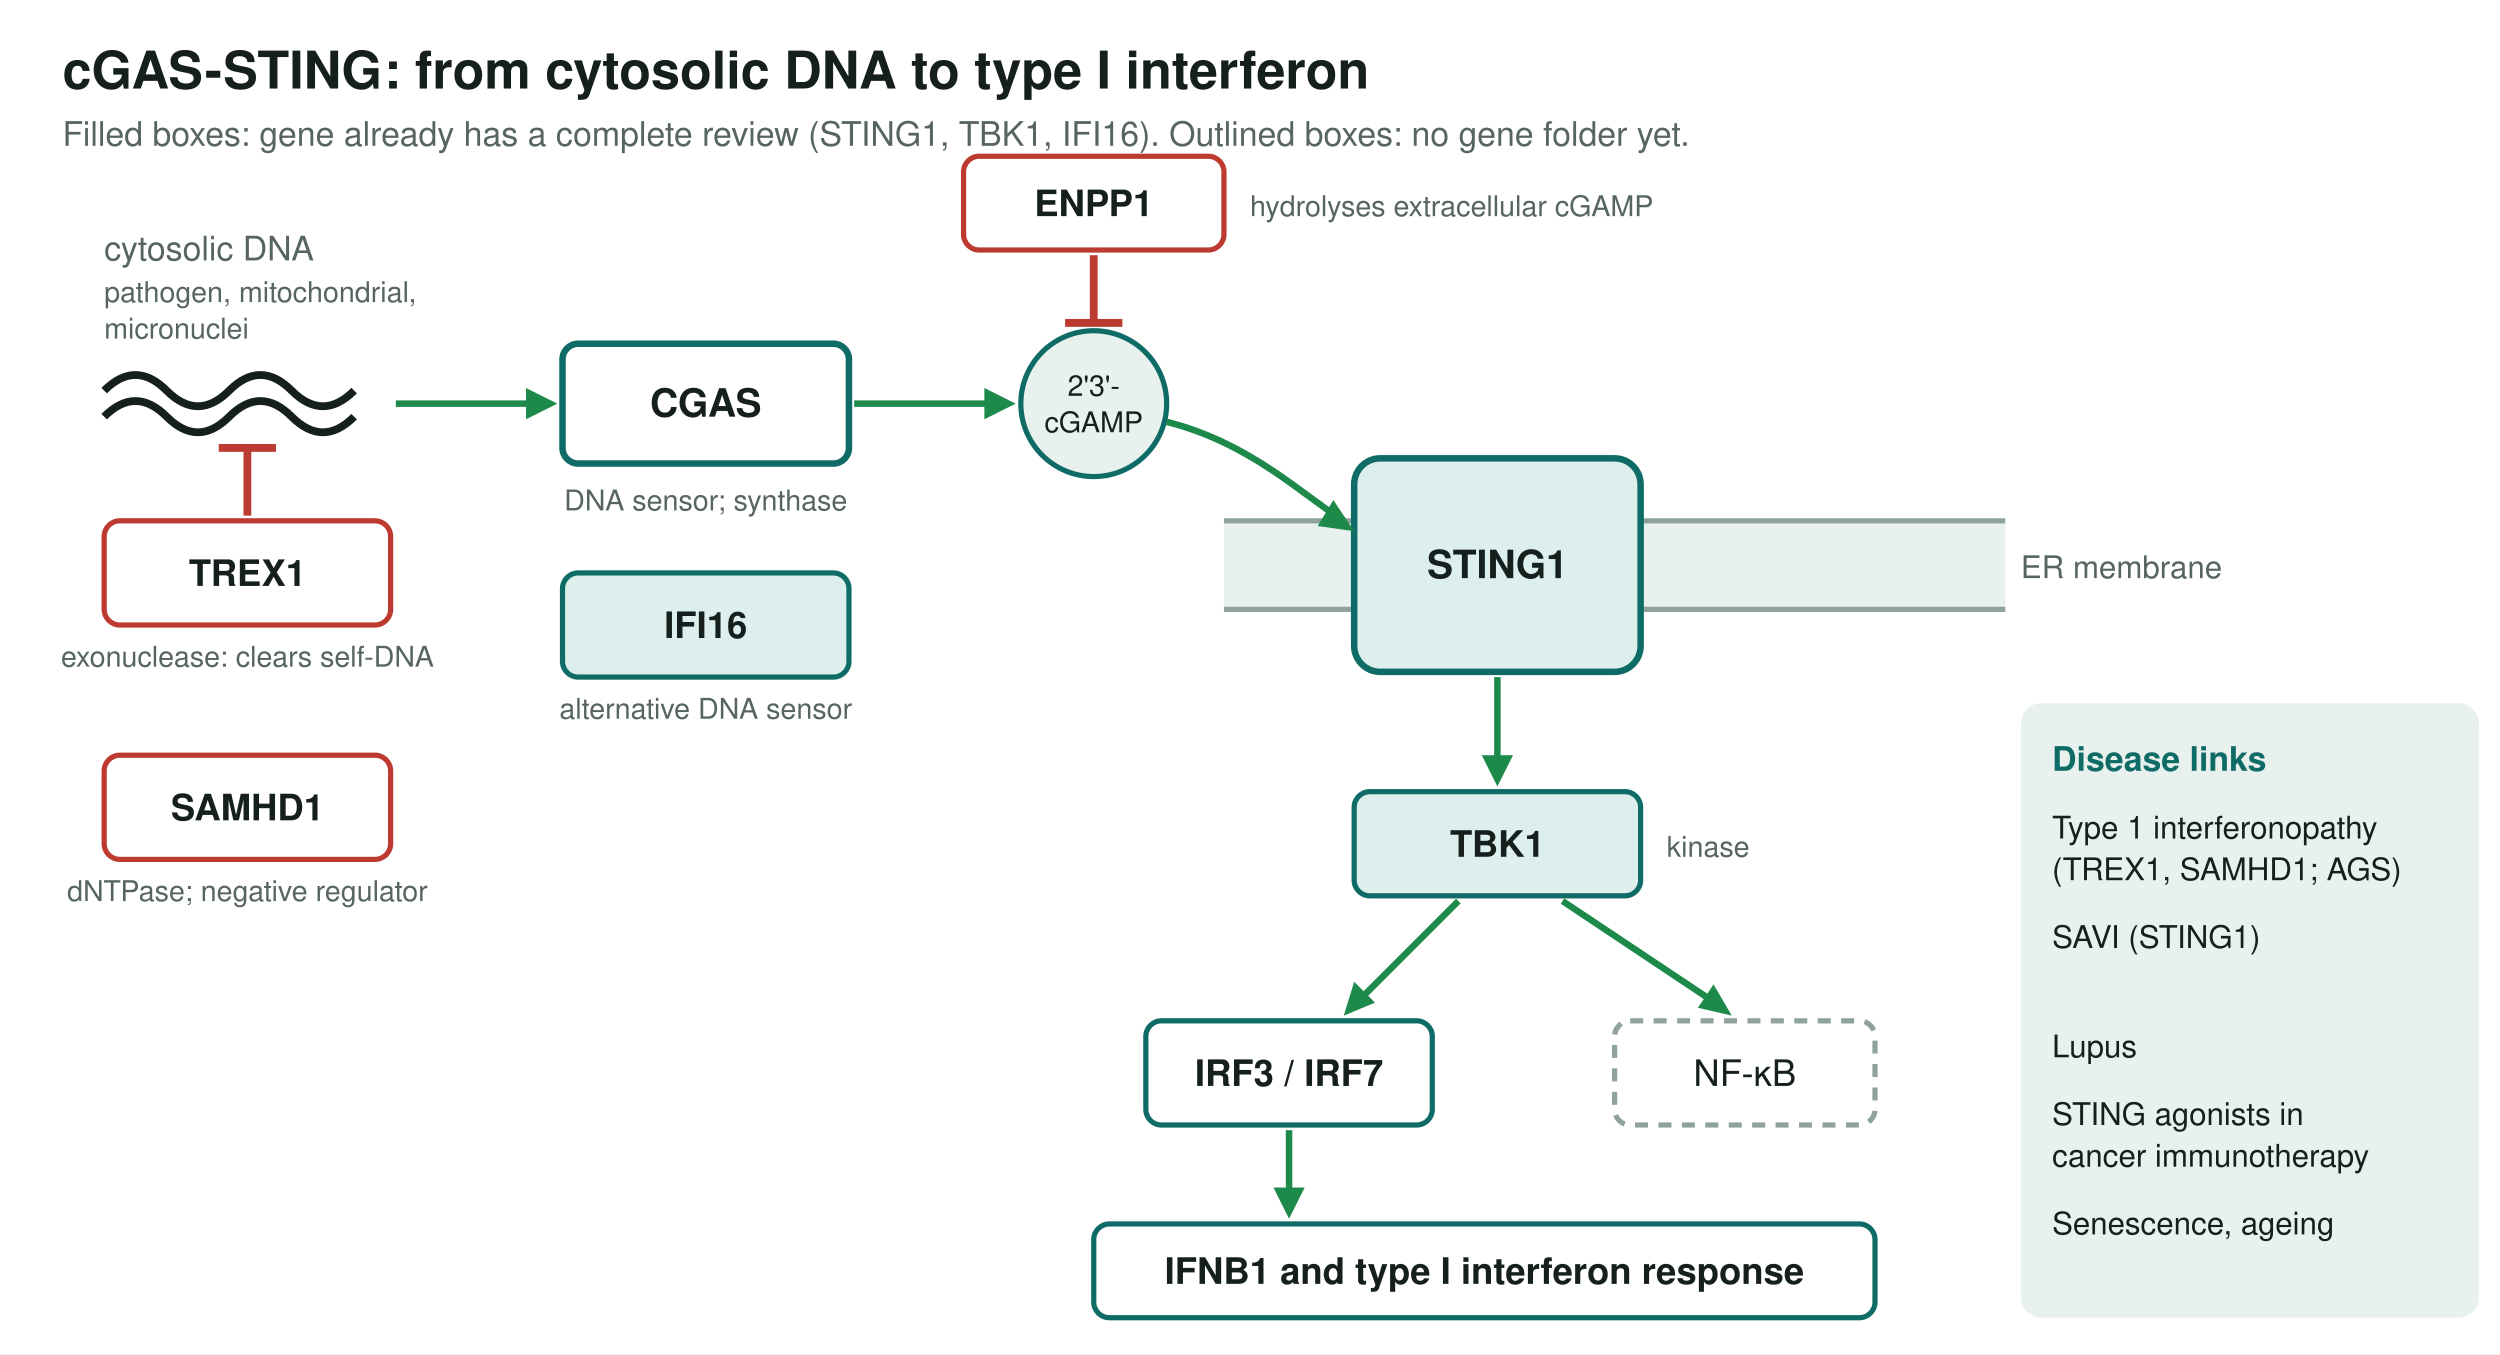
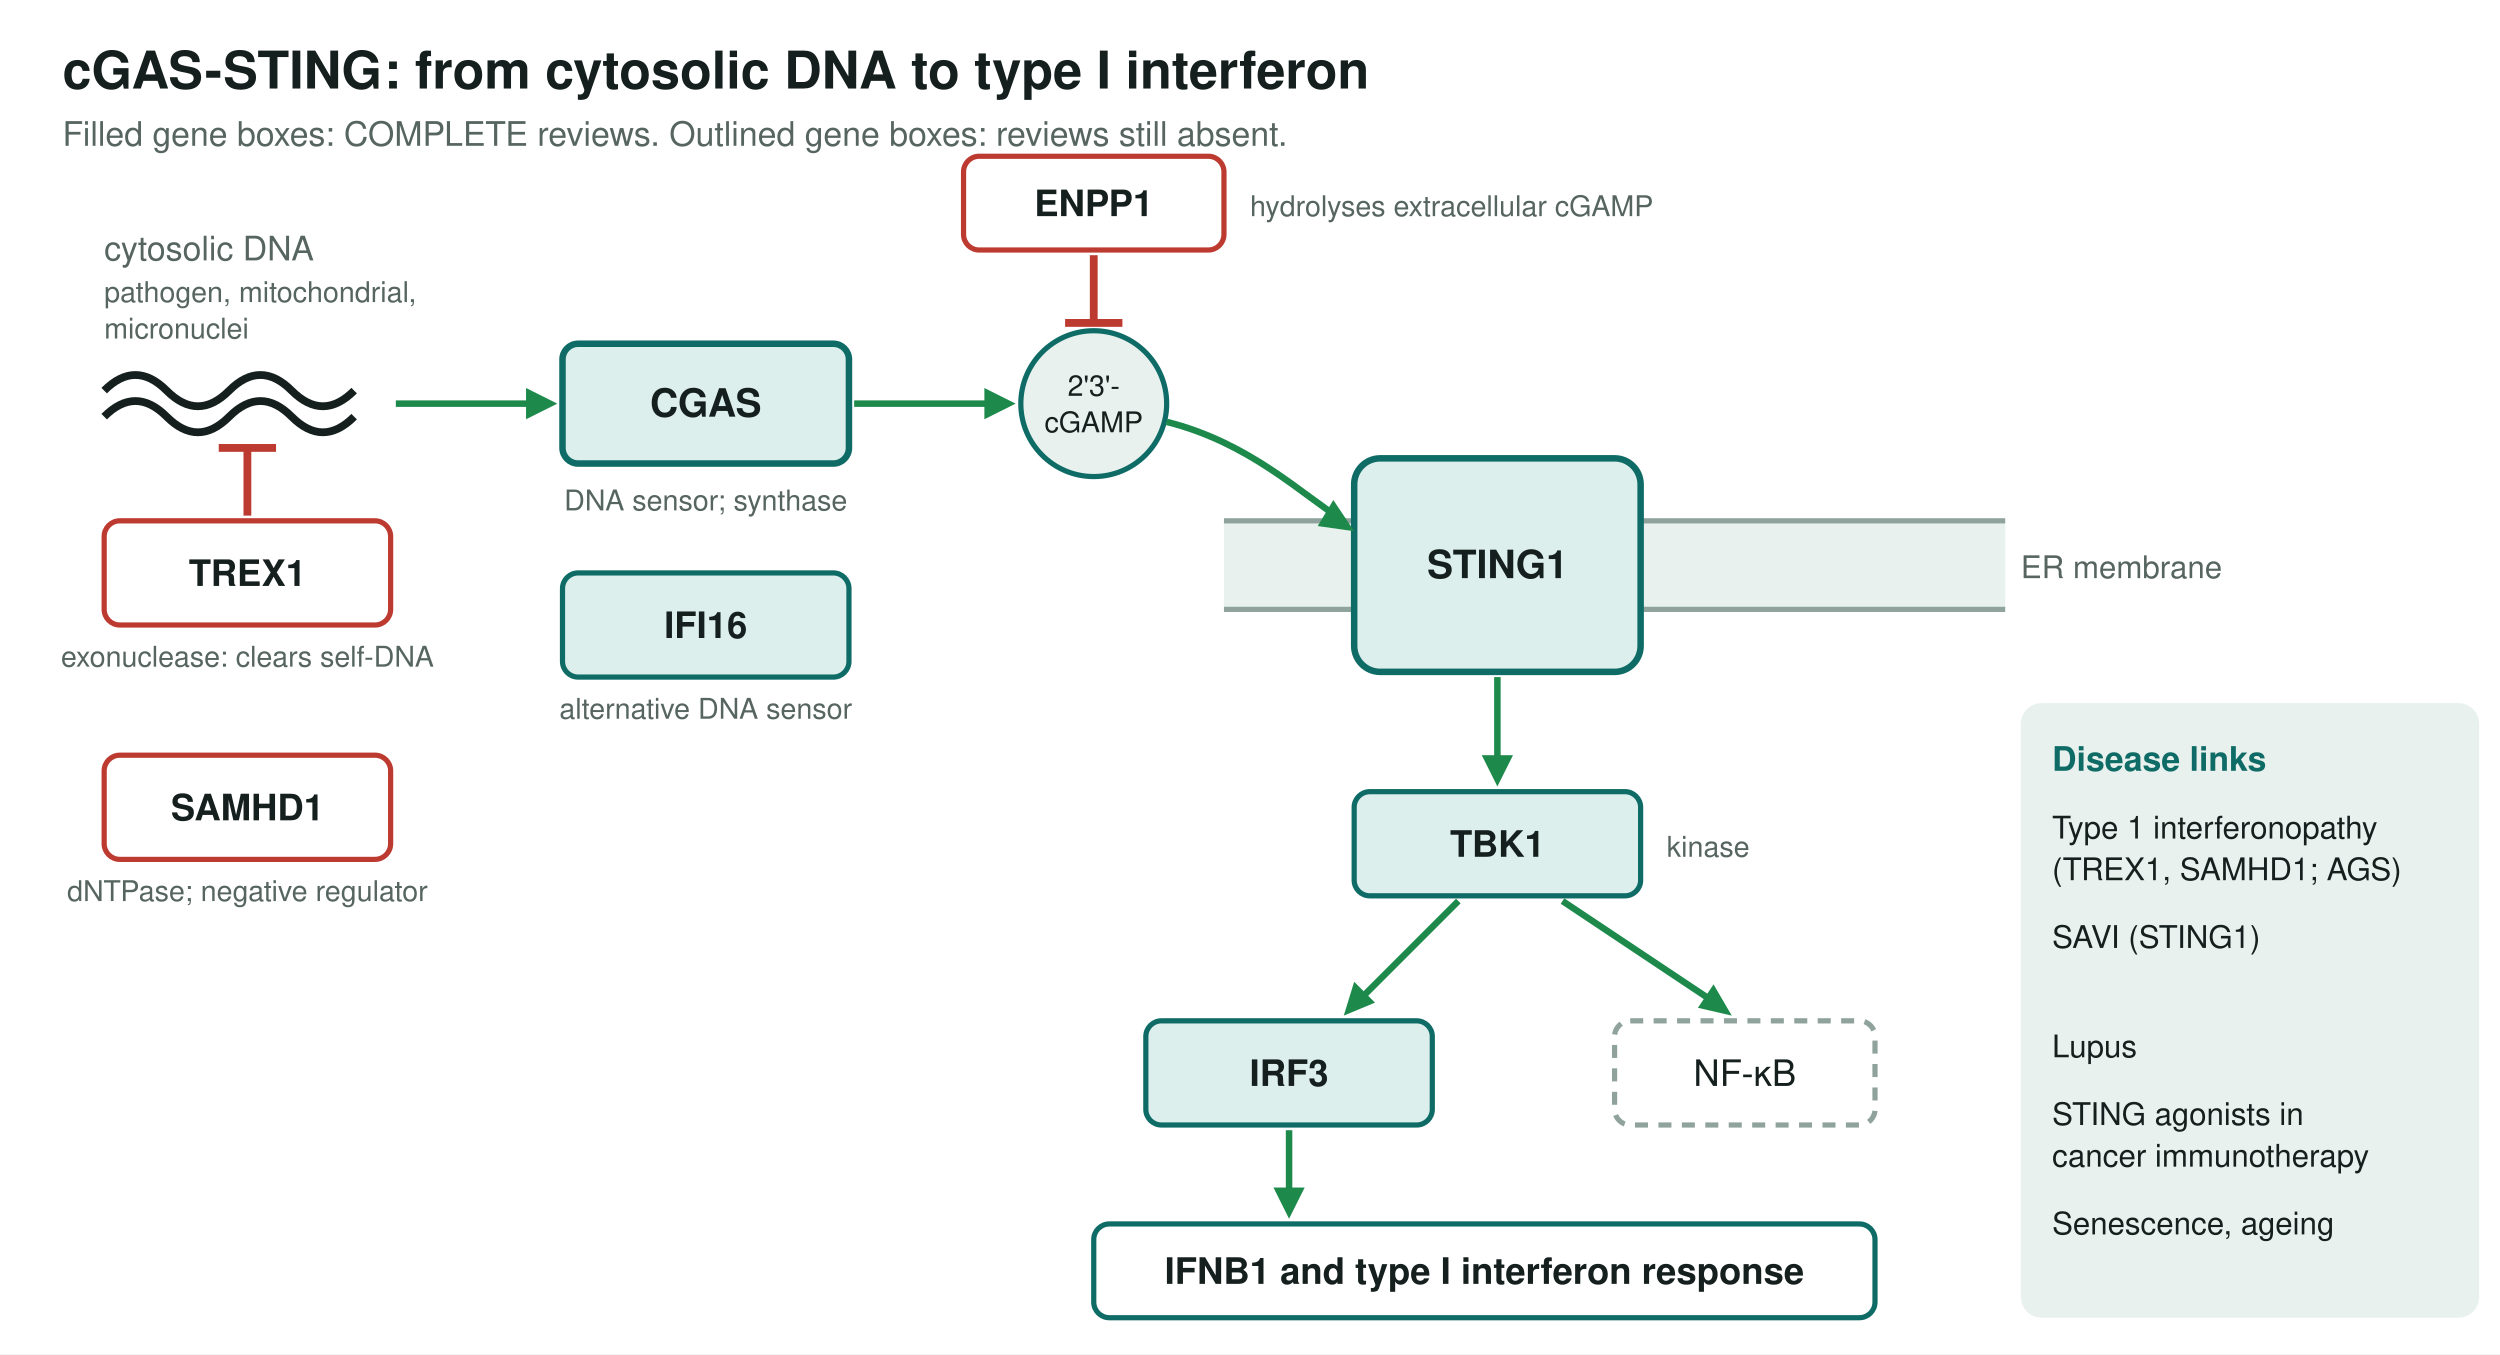
<svg xmlns="http://www.w3.org/2000/svg" viewBox="0 0 960 520" width="960" height="520" font-family="Helvetica, Arial, sans-serif">
  <rect width="960" height="520" fill="#ffffff" />
  <text x="24" y="34" font-size="20" font-weight="bold" fill="#15201e">cGAS-STING: from cytosolic DNA to type I interferon</text>
-   <text x="24" y="56" font-size="13" fill="#56655f">Filled boxes: gene already has a complete review (STING1, TBK1, IFI16). Outlined boxes: no gene folder yet.</text>
+   <text x="24" y="56" font-size="13" fill="#56655f">Filled gene boxes: COMPLETE reviews. Outlined gene boxes: reviews still absent.</text>
  <text x="40" y="100" font-size="13" fill="#56655f">cytosolic DNA</text>
  <text x="40" y="116" font-size="11" fill="#56655f">pathogen, mitochondrial,</text>
  <text x="40" y="130" font-size="11" fill="#56655f">micronuclei</text>
  <path d="M40 150 q 12 -12 24 0 t 24 0 t 24 0 t 24 0" fill="none" stroke="#15201e" stroke-width="3" />
  <path d="M40 160 q 12 -12 24 0 t 24 0 t 24 0 t 24 0" fill="none" stroke="#15201e" stroke-width="3" />
  <rect x="40" y="200" width="110" height="40" rx="6" fill="#ffffff" stroke="#bd3a30" stroke-width="2" />
  <text x="95" y="225" font-size="14" text-anchor="middle" font-weight="bold" fill="#15201e">TREX1</text>
  <text x="95" y="256" font-size="11" text-anchor="middle" fill="#56655f">exonuclease: clears self-DNA</text>
  <line x1="95" y1="198" x2="95" y2="172" stroke="#bd3a30" stroke-width="3" />
  <line x1="84" y1="172" x2="106" y2="172" stroke="#bd3a30" stroke-width="3" />
  <rect x="40" y="290" width="110" height="40" rx="6" fill="#ffffff" stroke="#bd3a30" stroke-width="2" />
  <text x="95" y="315" font-size="14" text-anchor="middle" font-weight="bold" fill="#15201e">SAMHD1</text>
  <text x="95" y="346" font-size="11" text-anchor="middle" fill="#56655f">dNTPase; negative regulator</text>
  <line x1="152" y1="155" x2="208" y2="155" stroke="#1d8a4b" stroke-width="2.5" />
  <polygon points="214,155 202,149 202,161" fill="#1d8a4b" />
-   <rect x="216" y="132" width="110" height="46" rx="6" fill="#ffffff" stroke="#0e6b66" stroke-width="2.5" />
+   <rect x="216" y="132" width="110" height="46" rx="6" fill="#dcefec" stroke="#0e6b66" stroke-width="2.5" />
  <text x="271" y="160" font-size="15" text-anchor="middle" font-weight="bold" fill="#15201e">CGAS</text>
  <text x="271" y="196" font-size="11" text-anchor="middle" fill="#56655f">DNA sensor; synthase</text>
  <rect x="216" y="220" width="110" height="40" rx="6" fill="#dcefec" stroke="#0e6b66" stroke-width="2" />
  <text x="271" y="245" font-size="14" text-anchor="middle" font-weight="bold" fill="#15201e">IFI16</text>
  <text x="271" y="276" font-size="11" text-anchor="middle" fill="#56655f">alternative DNA sensor</text>
  <line x1="328" y1="155" x2="384" y2="155" stroke="#1d8a4b" stroke-width="2.5" />
  <polygon points="390,155 378,149 378,161" fill="#1d8a4b" />
  <circle cx="420" cy="155" r="28" fill="#e8f1ee" stroke="#0e6b66" stroke-width="2" />
  <text x="420" y="152" font-size="11" text-anchor="middle" fill="#15201e">2'3'-</text>
  <text x="420" y="166" font-size="11" text-anchor="middle" fill="#15201e">cGAMP</text>
  <rect x="370" y="60" width="100" height="36" rx="6" fill="#ffffff" stroke="#bd3a30" stroke-width="2" />
  <text x="420" y="83" font-size="14" text-anchor="middle" font-weight="bold" fill="#15201e">ENPP1</text>
  <text x="480" y="83" font-size="11" fill="#56655f">hydrolyses extracellular cGAMP</text>
  <line x1="420" y1="98" x2="420" y2="124" stroke="#bd3a30" stroke-width="3" />
  <line x1="409" y1="124" x2="431" y2="124" stroke="#bd3a30" stroke-width="3" />
  <rect x="470" y="200" width="300" height="34" fill="#e8f1ee" />
  <line x1="470" y1="200" x2="770" y2="200" stroke="#8fa39c" stroke-width="2" />
  <line x1="470" y1="234" x2="770" y2="234" stroke="#8fa39c" stroke-width="2" />
  <text x="776" y="222" font-size="12" fill="#56655f">ER membrane</text>
  <rect x="520" y="176" width="110" height="82" rx="10" fill="#dcefec" stroke="#0e6b66" stroke-width="2.5" />
  <text x="575" y="222" font-size="15" text-anchor="middle" font-weight="bold" fill="#15201e">STING1</text>
  <path d="M448 162 C 480 170, 500 190, 516 200" fill="none" stroke="#1d8a4b" stroke-width="2.5" />
  <polygon points="520,204 506,202 512,192" fill="#1d8a4b" />
  <line x1="575" y1="260" x2="575" y2="296" stroke="#1d8a4b" stroke-width="2.5" />
  <polygon points="575,302 569,290 581,290" fill="#1d8a4b" />
  <rect x="520" y="304" width="110" height="40" rx="6" fill="#dcefec" stroke="#0e6b66" stroke-width="2" />
  <text x="575" y="329" font-size="14" text-anchor="middle" font-weight="bold" fill="#15201e">TBK1</text>
  <text x="640" y="329" font-size="11" fill="#56655f">kinase</text>
  <line x1="560" y1="346" x2="520" y2="386" stroke="#1d8a4b" stroke-width="2.5" />
  <polygon points="516,390 520,377 528,385" fill="#1d8a4b" />
  <line x1="600" y1="346" x2="660" y2="386" stroke="#1d8a4b" stroke-width="2.5" />
  <polygon points="665,390 652,387 658,378" fill="#1d8a4b" />
-   <rect x="440" y="392" width="110" height="40" rx="6" fill="#ffffff" stroke="#0e6b66" stroke-width="2" />
-   <text x="495" y="417" font-size="14" text-anchor="middle" font-weight="bold" fill="#15201e">IRF3 / IRF7</text>
+   <rect x="440" y="392" width="110" height="40" rx="6" fill="#dcefec" stroke="#0e6b66" stroke-width="2" />
+   <text x="495" y="417" font-size="14" text-anchor="middle" font-weight="bold" fill="#15201e">IRF3</text>
  <rect x="620" y="392" width="100" height="40" rx="6" fill="#ffffff" stroke="#8fa39c" stroke-width="2" stroke-dasharray="5 4" />
  <text x="670" y="417" font-size="14" text-anchor="middle" fill="#15201e">NF-κB</text>
  <line x1="495" y1="434" x2="495" y2="462" stroke="#1d8a4b" stroke-width="2.5" />
  <polygon points="495,468 489,456 501,456" fill="#1d8a4b" />
  <rect x="420" y="470" width="300" height="36" rx="6" fill="#ffffff" stroke="#0e6b66" stroke-width="2" />
  <text x="570" y="493" font-size="14" text-anchor="middle" font-weight="bold" fill="#15201e">IFNB1 and type I interferon response</text>
  <rect x="776" y="270" width="176" height="236" rx="8" fill="#e8f1ee" />
  <text x="788" y="296" font-size="13" font-weight="bold" fill="#0e6b66">Disease links</text>
  <text x="788" y="322" font-size="12" fill="#15201e">Type 1 interferonopathy</text>
  <text x="788" y="338" font-size="12" fill="#15201e">(TREX1, SAMHD1; AGS)</text>
  <text x="788" y="364" font-size="12" fill="#15201e">SAVI (STING1)</text>
  <text x="788" y="406" font-size="12" fill="#15201e">Lupus</text>
  <text x="788" y="432" font-size="12" fill="#15201e">STING agonists in</text>
  <text x="788" y="448" font-size="12" fill="#15201e">cancer immunotherapy</text>
  <text x="788" y="474" font-size="12" fill="#15201e">Senescence, ageing</text>
</svg>
